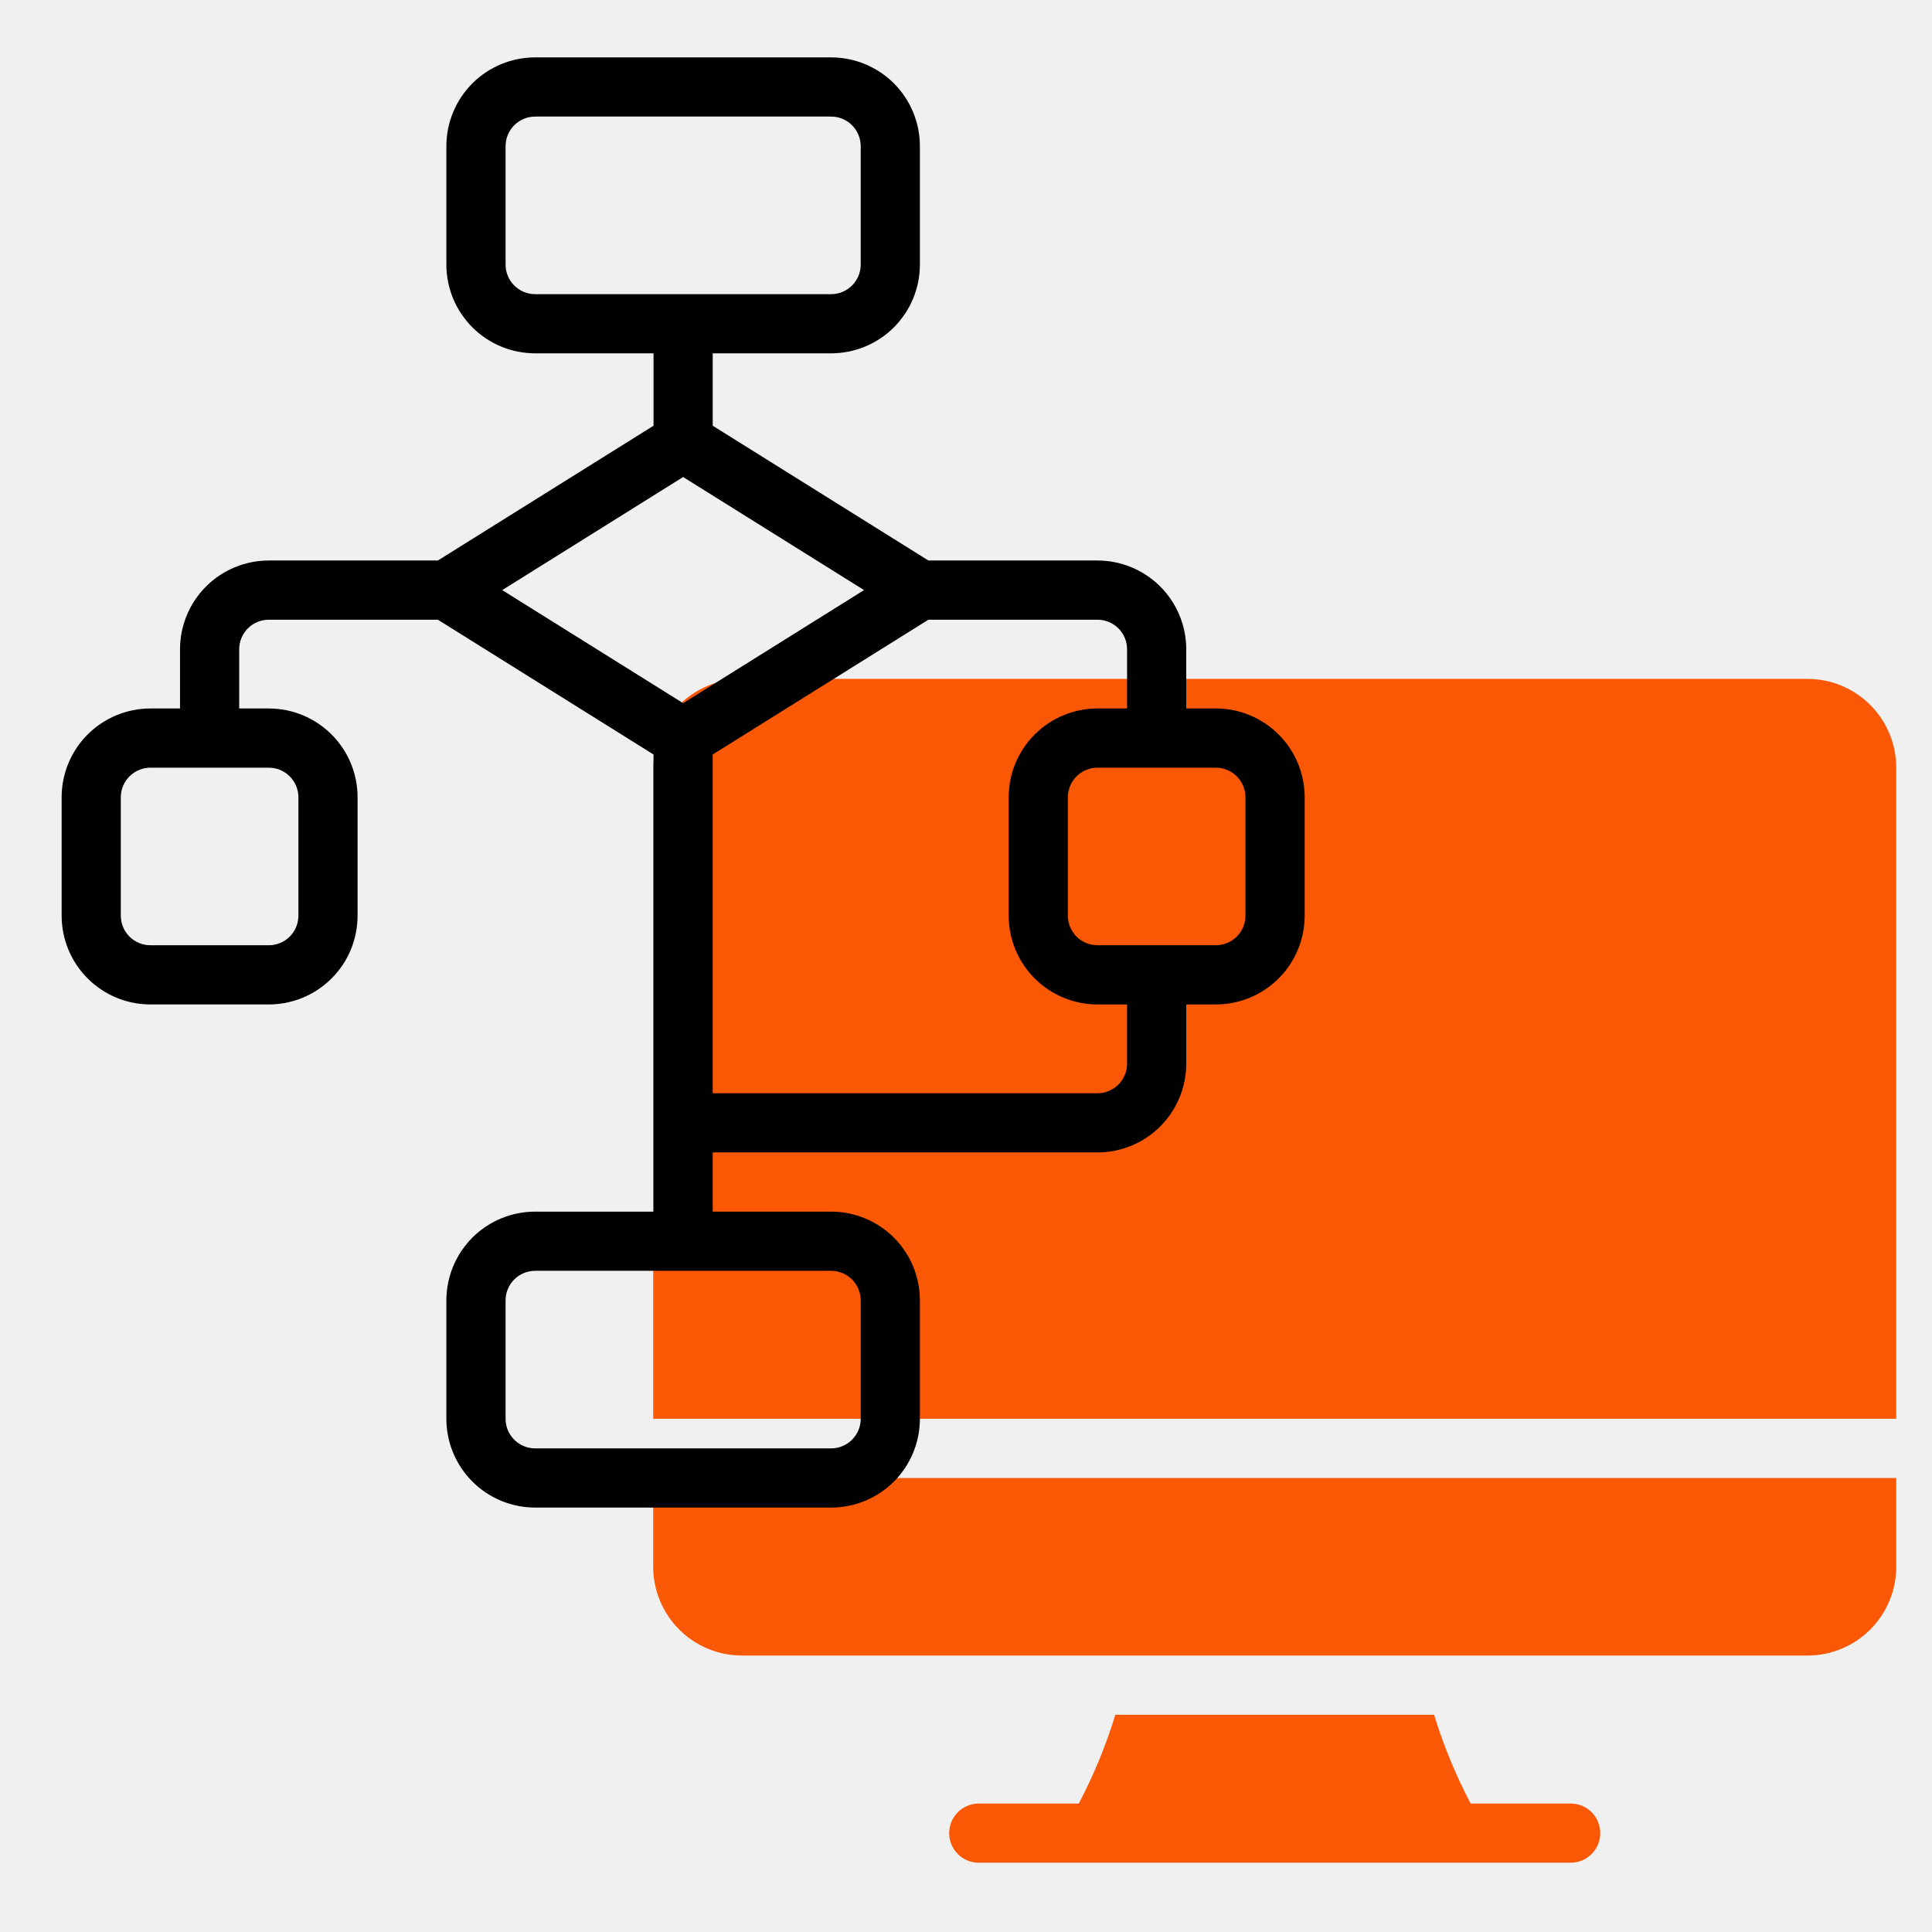
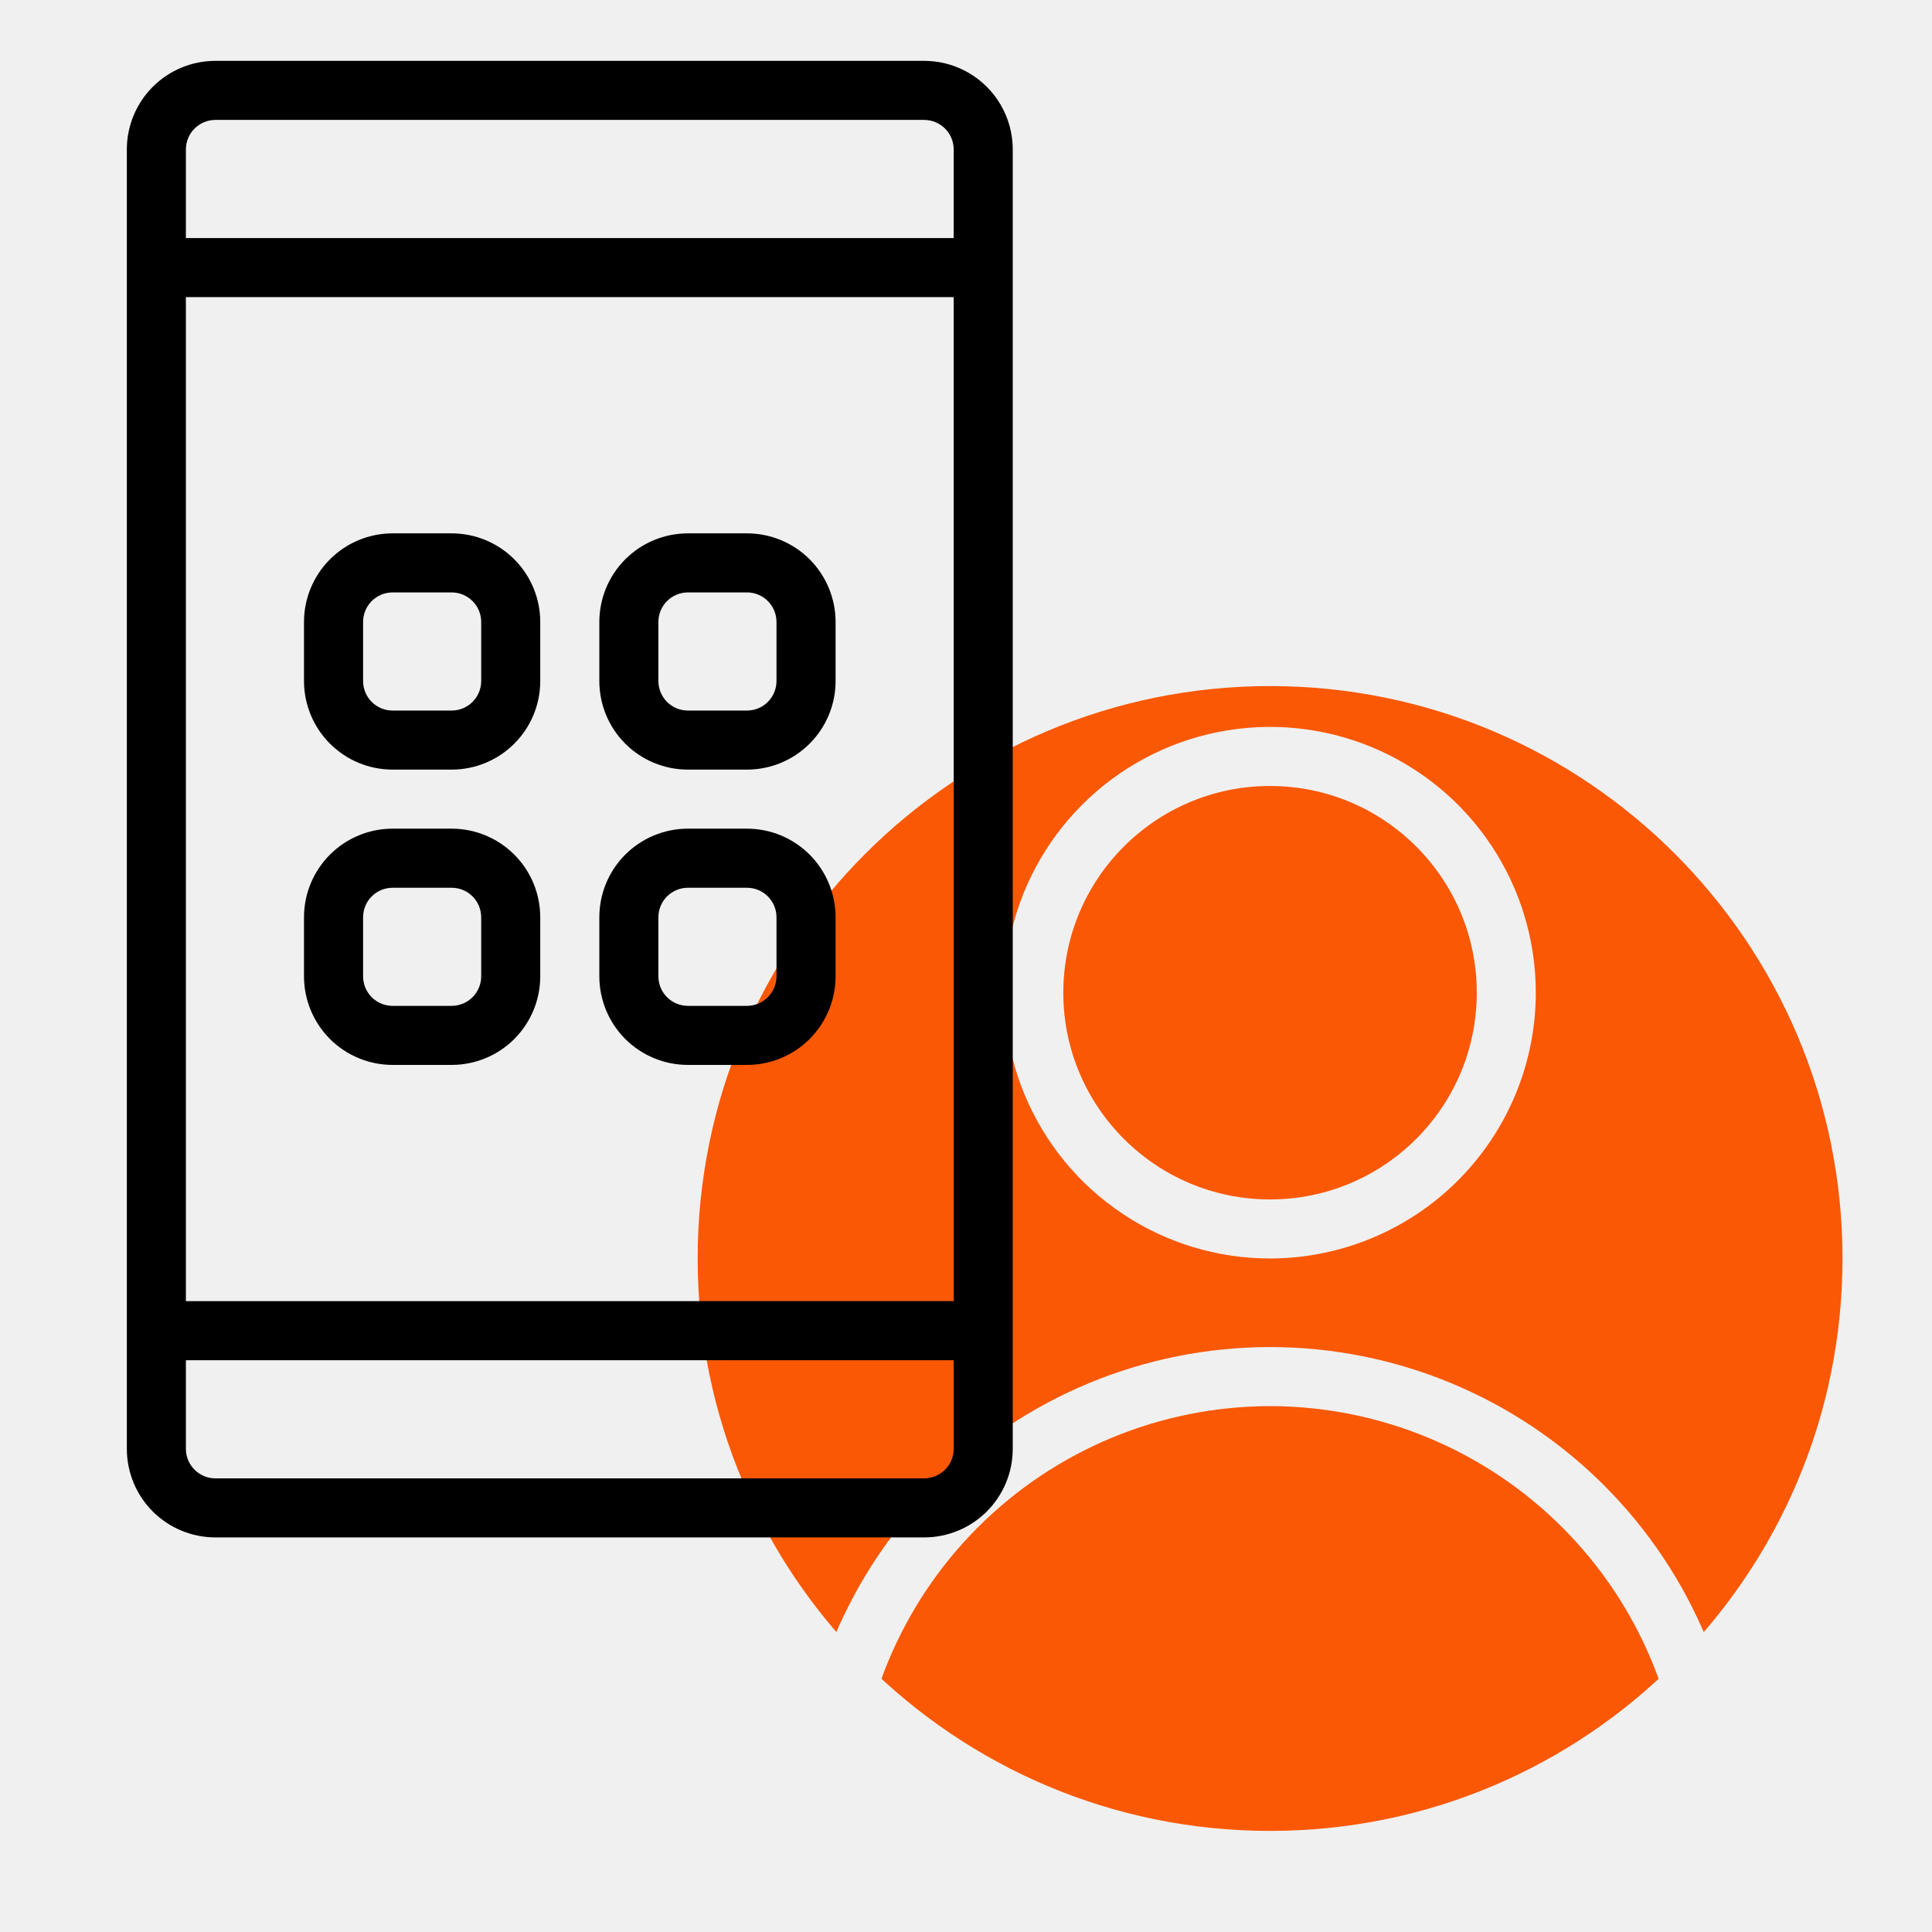
- <svg xmlns="http://www.w3.org/2000/svg" width="51" height="51" viewBox="0 0 51 51" fill="none">
-   <g clip-path="url(#clip0)">
-     <path d="M47.712 17.921H19.587C18.965 17.921 18.369 18.168 17.93 18.608C17.49 19.047 17.243 19.643 17.243 20.265V37.452H50.056V20.265C50.056 19.643 49.809 19.047 49.369 18.608C48.93 18.168 48.334 17.921 47.712 17.921Z" fill="#FA5805" />
-     <path d="M17.243 41.359C17.243 41.98 17.49 42.576 17.93 43.016C18.369 43.456 18.965 43.702 19.587 43.702H47.712C48.334 43.702 48.93 43.456 49.369 43.016C49.809 42.576 50.056 41.98 50.056 41.359V39.015H17.243V41.359Z" fill="#FA5805" />
-     <path d="M41.462 47.609H38.821C38.427 46.859 38.104 46.075 37.856 45.265H29.442C29.195 46.075 28.872 46.859 28.477 47.609H25.837C25.63 47.609 25.431 47.691 25.285 47.837C25.138 47.984 25.056 48.183 25.056 48.39C25.056 48.597 25.138 48.796 25.285 48.942C25.431 49.089 25.63 49.171 25.837 49.171H41.462C41.669 49.171 41.868 49.089 42.014 48.942C42.161 48.796 42.243 48.597 42.243 48.39C42.243 48.183 42.161 47.984 42.014 47.837C41.868 47.691 41.669 47.609 41.462 47.609Z" fill="#FA5805" />
-     <path d="M32.096 18.702H31.314V17.14C31.314 16.518 31.067 15.922 30.628 15.483C30.188 15.043 29.592 14.796 28.971 14.796H24.507L18.814 11.238V9.327H21.939C22.561 9.327 23.157 9.08 23.597 8.641C24.036 8.201 24.283 7.605 24.283 6.984V3.859C24.283 3.237 24.036 2.641 23.597 2.201C23.157 1.762 22.561 1.515 21.939 1.515H14.127C13.505 1.515 12.909 1.762 12.47 2.201C12.03 2.641 11.783 3.237 11.783 3.859V6.984C11.783 7.605 12.03 8.201 12.47 8.641C12.909 9.08 13.505 9.327 14.127 9.327H17.252V11.238L11.559 14.796H7.096C6.474 14.796 5.878 15.043 5.438 15.483C4.999 15.922 4.752 16.518 4.752 17.14V18.702H3.971C3.349 18.702 2.753 18.949 2.313 19.389C1.874 19.828 1.627 20.424 1.627 21.046V24.171C1.627 24.793 1.874 25.389 2.313 25.828C2.753 26.268 3.349 26.515 3.971 26.515H7.096C7.717 26.515 8.313 26.268 8.753 25.828C9.193 25.389 9.439 24.793 9.439 24.171V21.046C9.439 20.424 9.193 19.828 8.753 19.389C8.313 18.949 7.717 18.702 7.096 18.702H6.314V17.14C6.314 16.933 6.397 16.734 6.543 16.587C6.69 16.441 6.888 16.359 7.096 16.359H11.559L17.252 19.917V31.984H14.127C13.505 31.984 12.909 32.231 12.47 32.67C12.03 33.11 11.783 33.706 11.783 34.327V37.452C11.783 38.074 12.03 38.67 12.47 39.11C12.909 39.549 13.505 39.796 14.127 39.796H21.939C22.561 39.796 23.157 39.549 23.597 39.11C24.036 38.67 24.283 38.074 24.283 37.452V34.327C24.283 33.706 24.036 33.11 23.597 32.67C23.157 32.231 22.561 31.984 21.939 31.984H18.814V30.421H28.971C29.592 30.421 30.188 30.174 30.628 29.735C31.067 29.295 31.314 28.699 31.314 28.077V26.515H32.096C32.717 26.515 33.313 26.268 33.753 25.828C34.193 25.389 34.44 24.793 34.44 24.171V21.046C34.44 20.424 34.193 19.828 33.753 19.389C33.313 18.949 32.717 18.702 32.096 18.702ZM13.346 6.984V3.859C13.346 3.651 13.428 3.453 13.575 3.306C13.721 3.16 13.92 3.077 14.127 3.077H21.939C22.147 3.077 22.345 3.16 22.492 3.306C22.638 3.453 22.721 3.651 22.721 3.859V6.984C22.721 7.191 22.638 7.39 22.492 7.536C22.345 7.683 22.147 7.765 21.939 7.765H14.127C13.92 7.765 13.721 7.683 13.575 7.536C13.428 7.39 13.346 7.191 13.346 6.984V6.984ZM7.877 21.046V24.171C7.877 24.378 7.795 24.577 7.648 24.724C7.502 24.87 7.303 24.952 7.096 24.952H3.971C3.764 24.952 3.565 24.87 3.418 24.724C3.272 24.577 3.189 24.378 3.189 24.171V21.046C3.189 20.839 3.272 20.64 3.418 20.494C3.565 20.347 3.764 20.265 3.971 20.265H7.096C7.303 20.265 7.502 20.347 7.648 20.494C7.795 20.64 7.877 20.839 7.877 21.046ZM22.721 34.327V37.452C22.721 37.66 22.638 37.858 22.492 38.005C22.345 38.151 22.147 38.234 21.939 38.234H14.127C13.92 38.234 13.721 38.151 13.575 38.005C13.428 37.858 13.346 37.66 13.346 37.452V34.327C13.346 34.12 13.428 33.922 13.575 33.775C13.721 33.629 13.92 33.546 14.127 33.546H21.939C22.147 33.546 22.345 33.629 22.492 33.775C22.638 33.922 22.721 34.12 22.721 34.327ZM18.033 12.592L22.809 15.577L18.033 18.562L13.257 15.577L18.033 12.592ZM29.752 28.077C29.752 28.285 29.67 28.483 29.523 28.63C29.377 28.776 29.178 28.859 28.971 28.859H18.814V19.917L24.507 16.359H28.971C29.178 16.359 29.377 16.441 29.523 16.587C29.67 16.734 29.752 16.933 29.752 17.14V18.702H28.971C28.349 18.702 27.753 18.949 27.313 19.389C26.874 19.828 26.627 20.424 26.627 21.046V24.171C26.627 24.793 26.874 25.389 27.313 25.828C27.753 26.268 28.349 26.515 28.971 26.515H29.752V28.077ZM32.877 24.171C32.877 24.378 32.795 24.577 32.648 24.724C32.502 24.87 32.303 24.952 32.096 24.952H28.971C28.764 24.952 28.565 24.87 28.418 24.724C28.272 24.577 28.189 24.378 28.189 24.171V21.046C28.189 20.839 28.272 20.64 28.418 20.494C28.565 20.347 28.764 20.265 28.971 20.265H32.096C32.303 20.265 32.502 20.347 32.648 20.494C32.795 20.64 32.877 20.839 32.877 21.046V24.171Z" fill="black" />
+ <svg xmlns="http://www.w3.org/2000/svg" width="46" height="46" viewBox="0 0 46 46" fill="none">
+   <mask id="mask0" mask-type="alpha" maskUnits="userSpaceOnUse" x="15" y="15" width="31" height="30">
+     <path d="M30.239 33.479C27.629 33.482 25.127 34.52 23.282 36.366C21.436 38.211 20.398 40.713 20.395 43.323V44.729H40.083V43.323C40.08 40.713 39.042 38.211 37.197 36.366C35.351 34.52 32.849 33.482 30.239 33.479V33.479Z" fill="#C4A2FC" />
+     <path d="M30.239 28.558C32.958 28.558 35.161 26.354 35.161 23.636C35.161 20.917 32.958 18.714 30.239 18.714C27.521 18.714 25.317 20.917 25.317 23.636C25.317 26.354 27.521 28.558 30.239 28.558Z" fill="#C4A2FC" />
+     <path d="M42.895 15.198H17.583C17.024 15.198 16.487 15.42 16.091 15.816C15.696 16.212 15.474 16.748 15.474 17.308V42.62C15.474 43.179 15.696 43.716 16.091 44.112C16.487 44.507 17.024 44.729 17.583 44.729H18.989V43.323C18.989 40.34 20.174 37.478 22.284 35.368C24.394 33.258 27.256 32.073 30.239 32.073C33.223 32.073 36.084 33.258 38.194 35.368C40.304 37.478 41.489 40.34 41.489 43.323V44.729H42.895C43.455 44.729 43.992 44.507 44.387 44.112C44.783 43.716 45.005 43.179 45.005 42.62V17.308C45.005 16.748 44.783 16.212 44.387 15.816C43.992 15.42 43.455 15.198 42.895 15.198ZM30.239 29.964C28.988 29.964 27.764 29.593 26.724 28.897C25.683 28.202 24.872 27.214 24.393 26.057C23.914 24.901 23.789 23.629 24.033 22.401C24.277 21.174 24.88 20.046 25.765 19.161C26.65 18.276 27.777 17.673 29.005 17.429C30.232 17.185 31.505 17.31 32.661 17.789C33.817 18.268 34.806 19.079 35.501 20.12C36.196 21.161 36.567 22.384 36.567 23.636C36.566 25.313 35.898 26.922 34.712 28.108C33.526 29.295 31.917 29.962 30.239 29.964Z" fill="#C4A2FC" />
+   </mask>
+   <g mask="url(#mask0)">
+     <circle cx="30.24" cy="29.964" r="13.629" fill="#FA5805" />
  </g>
-   <defs>
-     <clipPath id="clip0">
-       <rect width="50" height="50" fill="white" transform="translate(0.845703 0.733643)" />
-     </clipPath>
-   </defs>
+   <path d="M22.004 1.449H5.129C4.569 1.449 4.033 1.671 3.637 2.067C3.242 2.463 3.02 2.999 3.02 3.559V34.496C3.02 35.056 3.242 35.592 3.637 35.988C4.033 36.383 4.569 36.605 5.129 36.605H22.004C22.563 36.605 23.1 36.383 23.495 35.988C23.891 35.592 24.113 35.056 24.113 34.496V3.559C24.113 2.999 23.891 2.463 23.495 2.067C23.1 1.671 22.563 1.449 22.004 1.449V1.449ZM4.426 7.074H22.707V30.98H4.426V7.074ZM5.129 2.855H22.004C22.19 2.855 22.369 2.93 22.501 3.061C22.633 3.193 22.707 3.372 22.707 3.559V5.668H4.426V3.559C4.426 3.372 4.5 3.193 4.632 3.061C4.764 2.93 4.942 2.855 5.129 2.855ZM22.004 35.199H5.129C4.942 35.199 4.764 35.125 4.632 34.993C4.5 34.861 4.426 34.683 4.426 34.496V32.387H22.707V34.496C22.707 34.683 22.633 34.861 22.501 34.993C22.369 35.125 22.19 35.199 22.004 35.199Z" fill="black" />
+   <path d="M10.754 12.699H9.348C8.788 12.699 8.252 12.921 7.856 13.317C7.461 13.713 7.238 14.249 7.238 14.809V16.215C7.238 16.774 7.461 17.311 7.856 17.706C8.252 18.102 8.788 18.324 9.348 18.324H10.754C11.313 18.324 11.85 18.102 12.245 17.706C12.641 17.311 12.863 16.774 12.863 16.215V14.809C12.863 14.249 12.641 13.713 12.245 13.317C11.85 12.921 11.313 12.699 10.754 12.699ZM11.457 16.215C11.457 16.401 11.383 16.58 11.251 16.712C11.119 16.844 10.94 16.918 10.754 16.918H9.348C9.161 16.918 8.982 16.844 8.85 16.712C8.719 16.58 8.645 16.401 8.645 16.215V14.809C8.645 14.622 8.719 14.443 8.85 14.311C8.982 14.18 9.161 14.105 9.348 14.105H10.754C10.94 14.105 11.119 14.18 11.251 14.311C11.383 14.443 11.457 14.622 11.457 14.809V16.215Z" fill="black" />
+   <path d="M10.754 19.73H9.348C8.788 19.73 8.252 19.953 7.856 20.348C7.461 20.744 7.238 21.28 7.238 21.84V23.246C7.238 23.805 7.461 24.342 7.856 24.738C8.252 25.133 8.788 25.355 9.348 25.355H10.754C11.313 25.355 11.85 25.133 12.245 24.738C12.641 24.342 12.863 23.805 12.863 23.246V21.84C12.863 21.28 12.641 20.744 12.245 20.348C11.85 19.953 11.313 19.73 10.754 19.73ZM11.457 23.246C11.457 23.433 11.383 23.611 11.251 23.743C11.119 23.875 10.94 23.949 10.754 23.949H9.348C9.161 23.949 8.982 23.875 8.85 23.743C8.719 23.611 8.645 23.433 8.645 23.246V21.84C8.645 21.653 8.719 21.474 8.85 21.343C8.982 21.211 9.161 21.137 9.348 21.137H10.754C10.94 21.137 11.119 21.211 11.251 21.343C11.383 21.474 11.457 21.653 11.457 21.84V23.246Z" fill="black" />
+   <path d="M17.785 12.699H16.379C15.819 12.699 15.283 12.921 14.887 13.317C14.492 13.713 14.27 14.249 14.27 14.809V16.215C14.27 16.774 14.492 17.311 14.887 17.706C15.283 18.102 15.819 18.324 16.379 18.324H17.785C18.345 18.324 18.881 18.102 19.277 17.706C19.672 17.311 19.895 16.774 19.895 16.215V14.809C19.895 14.249 19.672 13.713 19.277 13.317C18.881 12.921 18.345 12.699 17.785 12.699ZM18.488 16.215C18.488 16.401 18.414 16.58 18.282 16.712C18.151 16.844 17.972 16.918 17.785 16.918H16.379C16.192 16.918 16.014 16.844 15.882 16.712C15.75 16.58 15.676 16.401 15.676 16.215V14.809C15.676 14.622 15.75 14.443 15.882 14.311C16.014 14.18 16.192 14.105 16.379 14.105H17.785C17.972 14.105 18.151 14.18 18.282 14.311C18.414 14.443 18.488 14.622 18.488 14.809V16.215Z" fill="black" />
+   <path d="M17.785 19.73H16.379C15.819 19.73 15.283 19.953 14.887 20.348C14.492 20.744 14.27 21.28 14.27 21.84V23.246C14.27 23.805 14.492 24.342 14.887 24.738C15.283 25.133 15.819 25.355 16.379 25.355H17.785C18.345 25.355 18.881 25.133 19.277 24.738C19.672 24.342 19.895 23.805 19.895 23.246V21.84C19.895 21.28 19.672 20.744 19.277 20.348C18.881 19.953 18.345 19.73 17.785 19.73ZM18.488 23.246C18.488 23.433 18.414 23.611 18.282 23.743C18.151 23.875 17.972 23.949 17.785 23.949H16.379C16.192 23.949 16.014 23.875 15.882 23.743C15.75 23.611 15.676 23.433 15.676 23.246V21.84C15.676 21.653 15.75 21.474 15.882 21.343C16.014 21.211 16.192 21.137 16.379 21.137H17.785C17.972 21.137 18.151 21.211 18.282 21.343C18.414 21.474 18.488 21.653 18.488 21.84V23.246Z" fill="black" />
</svg>
